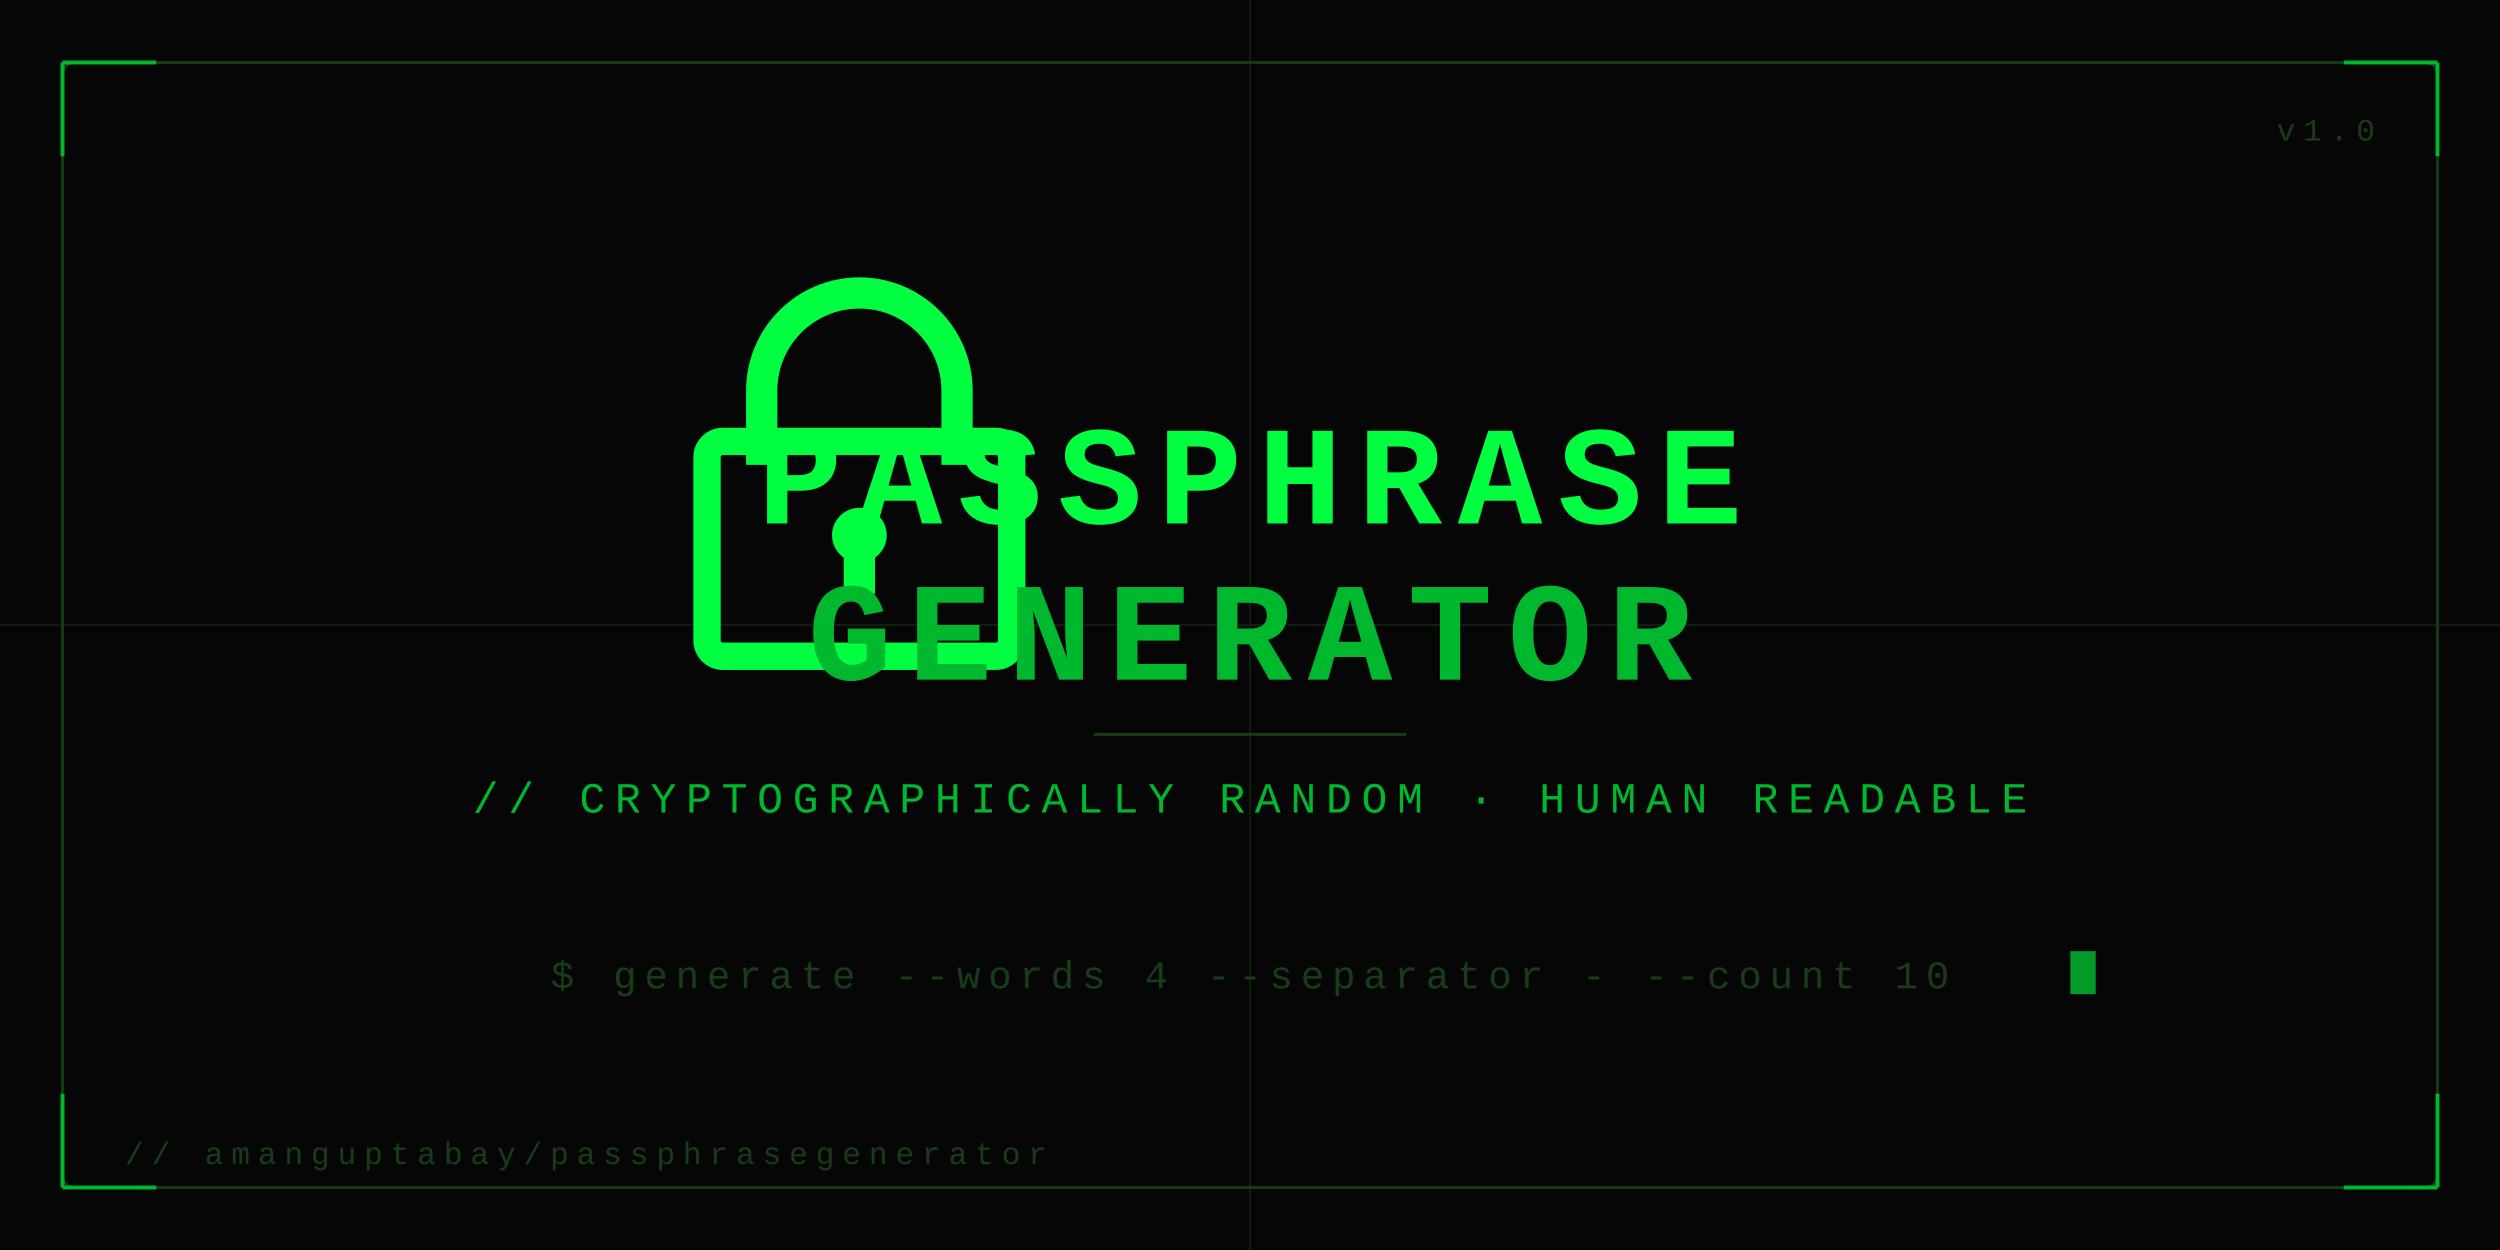
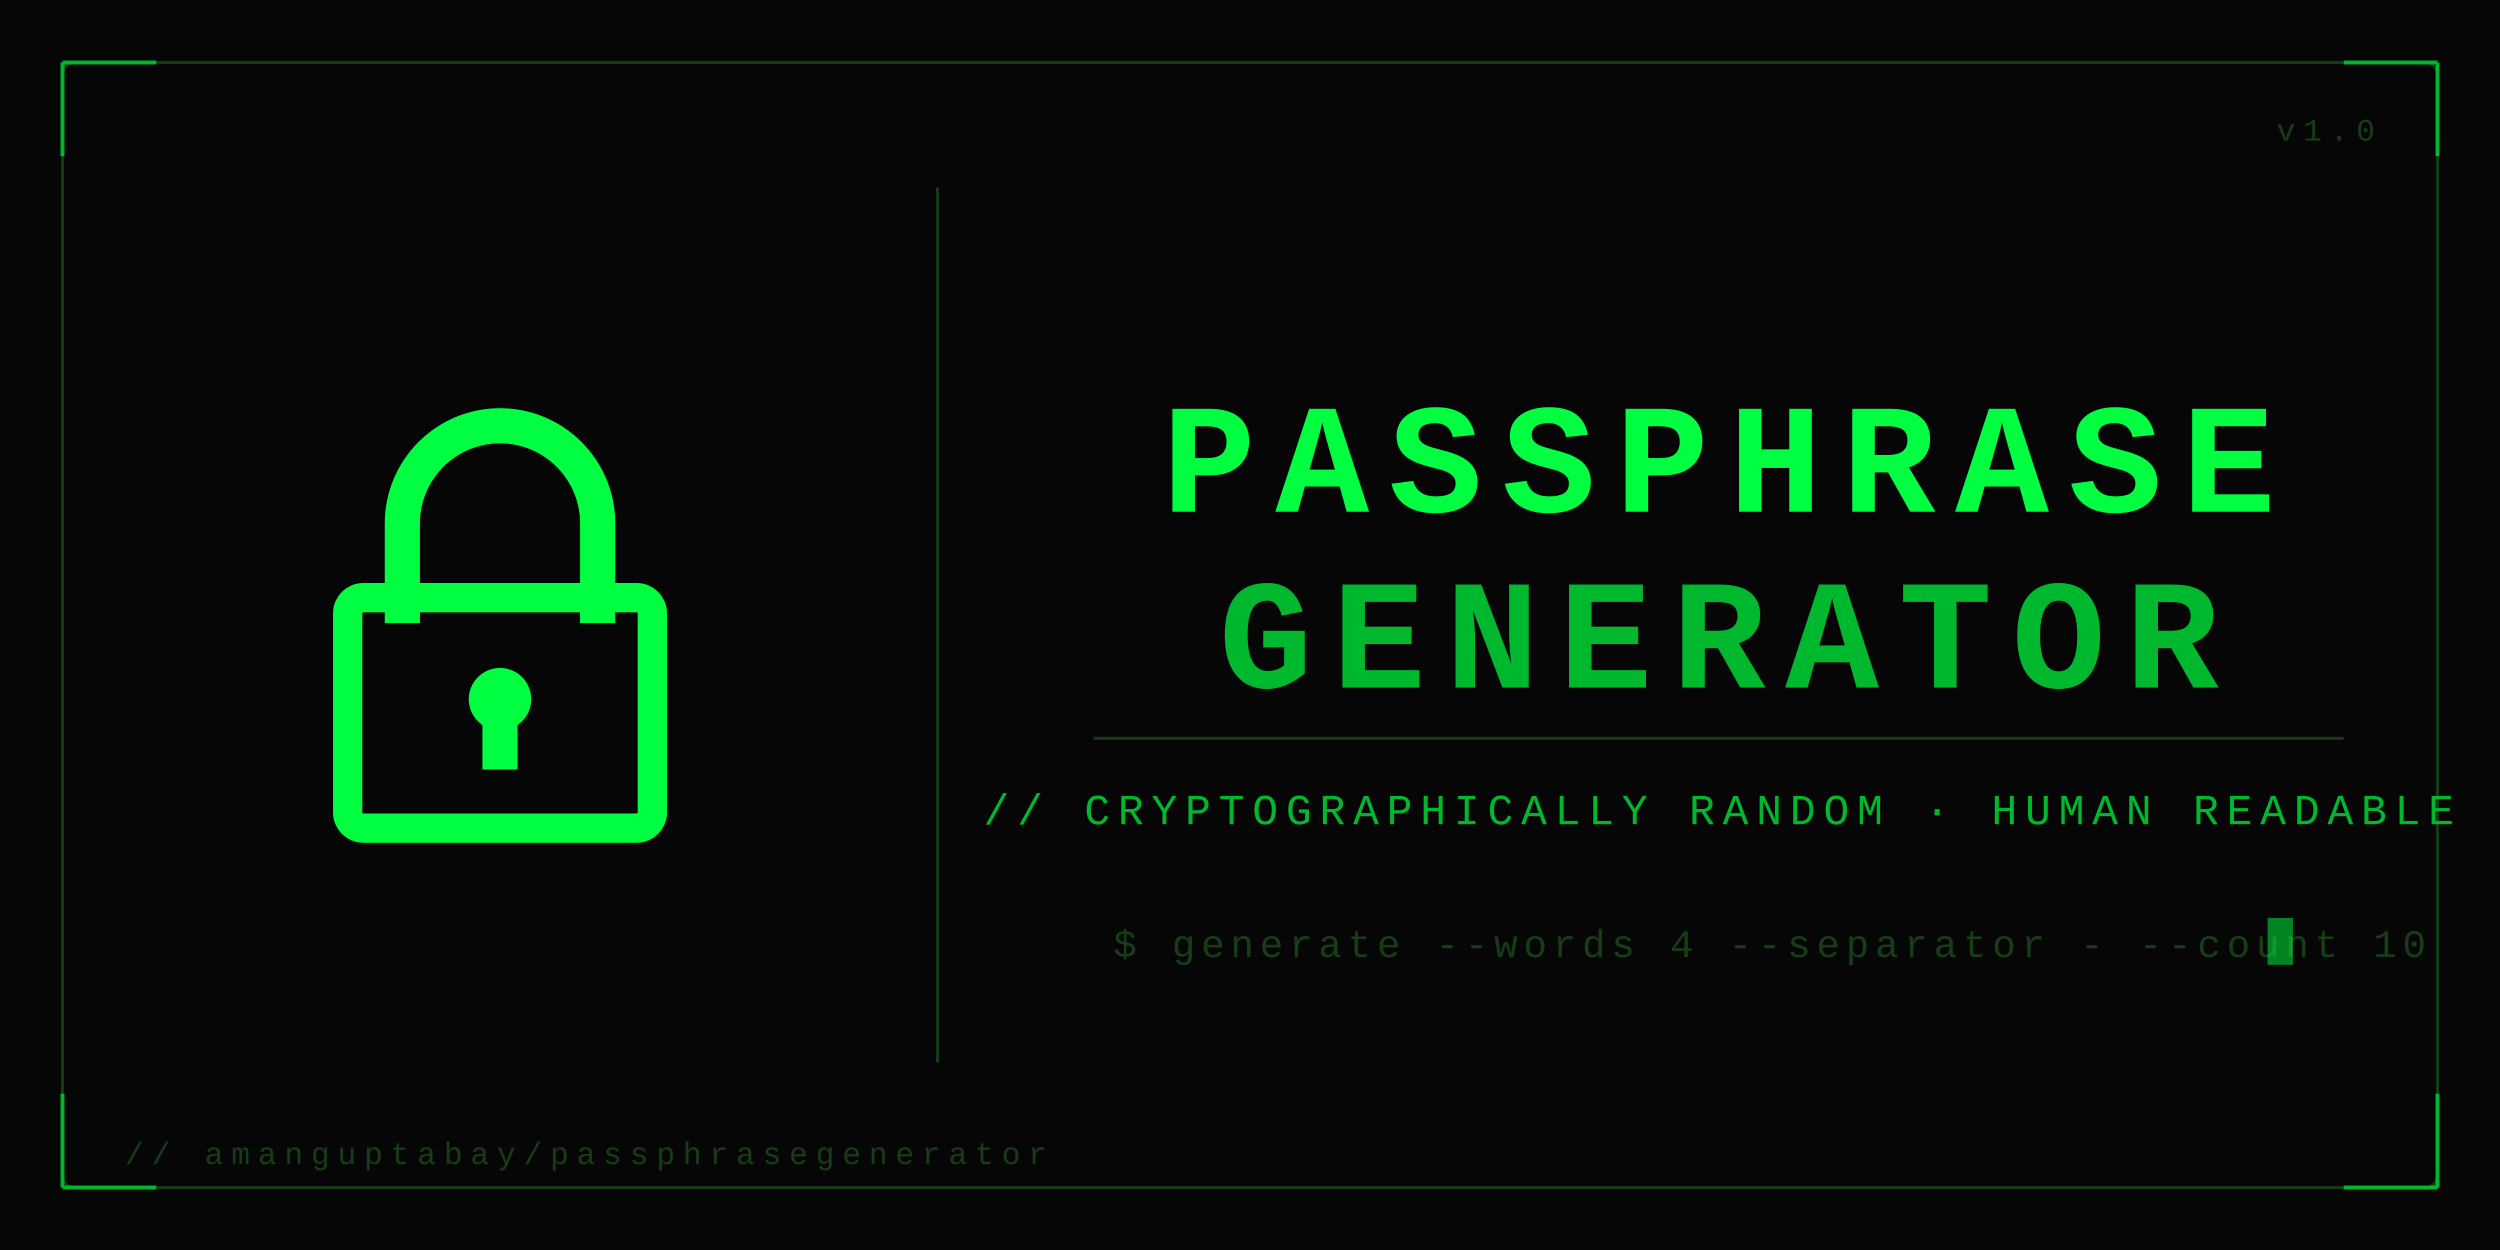
<svg xmlns="http://www.w3.org/2000/svg" viewBox="0 0 1280 640" font-family="'Courier New', Courier, monospace">
  <rect width="1280" height="640" fill="#060606" />
-   <line x1="0" y1="320" x2="1280" y2="320" stroke="#0d200d" stroke-width="1" />
-   <line x1="640" y1="0" x2="640" y2="640" stroke="#0d200d" stroke-width="1" />
  <rect x="32" y="32" width="1216" height="576" rx="6" fill="none" stroke="#163d16" stroke-width="1.5" />
  <line x1="32" y1="32" x2="80" y2="32" stroke="#00b82e" stroke-width="2" />
  <line x1="32" y1="32" x2="32" y2="80" stroke="#00b82e" stroke-width="2" />
  <line x1="1248" y1="32" x2="1200" y2="32" stroke="#00b82e" stroke-width="2" />
  <line x1="1248" y1="32" x2="1248" y2="80" stroke="#00b82e" stroke-width="2" />
  <line x1="32" y1="608" x2="80" y2="608" stroke="#00b82e" stroke-width="2" />
  <line x1="32" y1="608" x2="32" y2="560" stroke="#00b82e" stroke-width="2" />
  <line x1="1248" y1="608" x2="1200" y2="608" stroke="#00b82e" stroke-width="2" />
  <line x1="1248" y1="608" x2="1248" y2="560" stroke="#00b82e" stroke-width="2" />
-   <path d="M390 230 L390 200 A50 50 0 0 1 490 200 L490 230" fill="none" stroke="#00ff41" stroke-width="16" stroke-linecap="square" />
-   <rect x="362" y="226" width="156" height="110" rx="8" fill="none" stroke="#00ff41" stroke-width="14" />
-   <circle cx="440" cy="274" r="14" fill="#00ff41" />
-   <rect x="432" y="282" width="16" height="22" fill="#00ff41" />
-   <text x="640" y="268" fill="#00ff41" font-size="72" font-weight="bold" letter-spacing="8" text-anchor="middle">PASSPHRASE</text>
-   <text x="640" y="348" fill="#00b82e" font-size="72" font-weight="bold" letter-spacing="8" text-anchor="middle">GENERATOR</text>
-   <line x1="560" y1="376" x2="720" y2="376" stroke="#163d16" stroke-width="1.5" />
-   <text x="640" y="416" fill="#00b82e" font-size="22" letter-spacing="5" text-anchor="middle">// CRYPTOGRAPHICALLY RANDOM · HUMAN READABLE</text>
-   <text x="640" y="506" fill="#163d16" font-size="20" letter-spacing="4" text-anchor="middle">$ generate --words 4 --separator - --count 10</text>
-   <rect x="1060" y="487" width="13" height="22" fill="#00ff41" opacity="0.6" />
+   <line x1="480" y1="96" x2="480" y2="544" stroke="#163d16" stroke-width="1.5" />
+   <path d="M206 310 L206 268 A50 50 0 0 1 306 268 L306 310" fill="none" stroke="#00ff41" stroke-width="18" stroke-linecap="square" />
+   <rect x="178" y="306" width="156" height="118" rx="8" fill="none" stroke="#00ff41" stroke-width="15" />
+   <circle cx="256" cy="358" r="16" fill="#00ff41" />
+   <rect x="247" y="368" width="18" height="26" fill="#00ff41" />
+   <text x="880" y="262" fill="#00ff41" font-size="80" font-weight="bold" letter-spacing="10" text-anchor="middle">PASSPHRASE</text>
+   <text x="880" y="352" fill="#00b82e" font-size="80" font-weight="bold" letter-spacing="10" text-anchor="middle">GENERATOR</text>
+   <line x1="560" y1="378" x2="1200" y2="378" stroke="#163d16" stroke-width="1.5" />
+   <text x="880" y="422" fill="#00b82e" font-size="22" letter-spacing="4" text-anchor="middle">// CRYPTOGRAPHICALLY RANDOM · HUMAN READABLE</text>
+   <text x="570" y="490" fill="#163d16" font-size="20" letter-spacing="3" text-anchor="start">$ generate --words 4 --separator - --count 10</text>
+   <rect x="1161" y="470" width="13" height="24" fill="#00ff41" opacity="0.5" />
  <text x="64" y="596" fill="#163d16" font-size="16" letter-spacing="4">// amanguptabay/passphrasegenerator</text>
  <text x="1216" y="72" fill="#163d16" font-size="16" letter-spacing="4" text-anchor="end">v1.0</text>
</svg>
